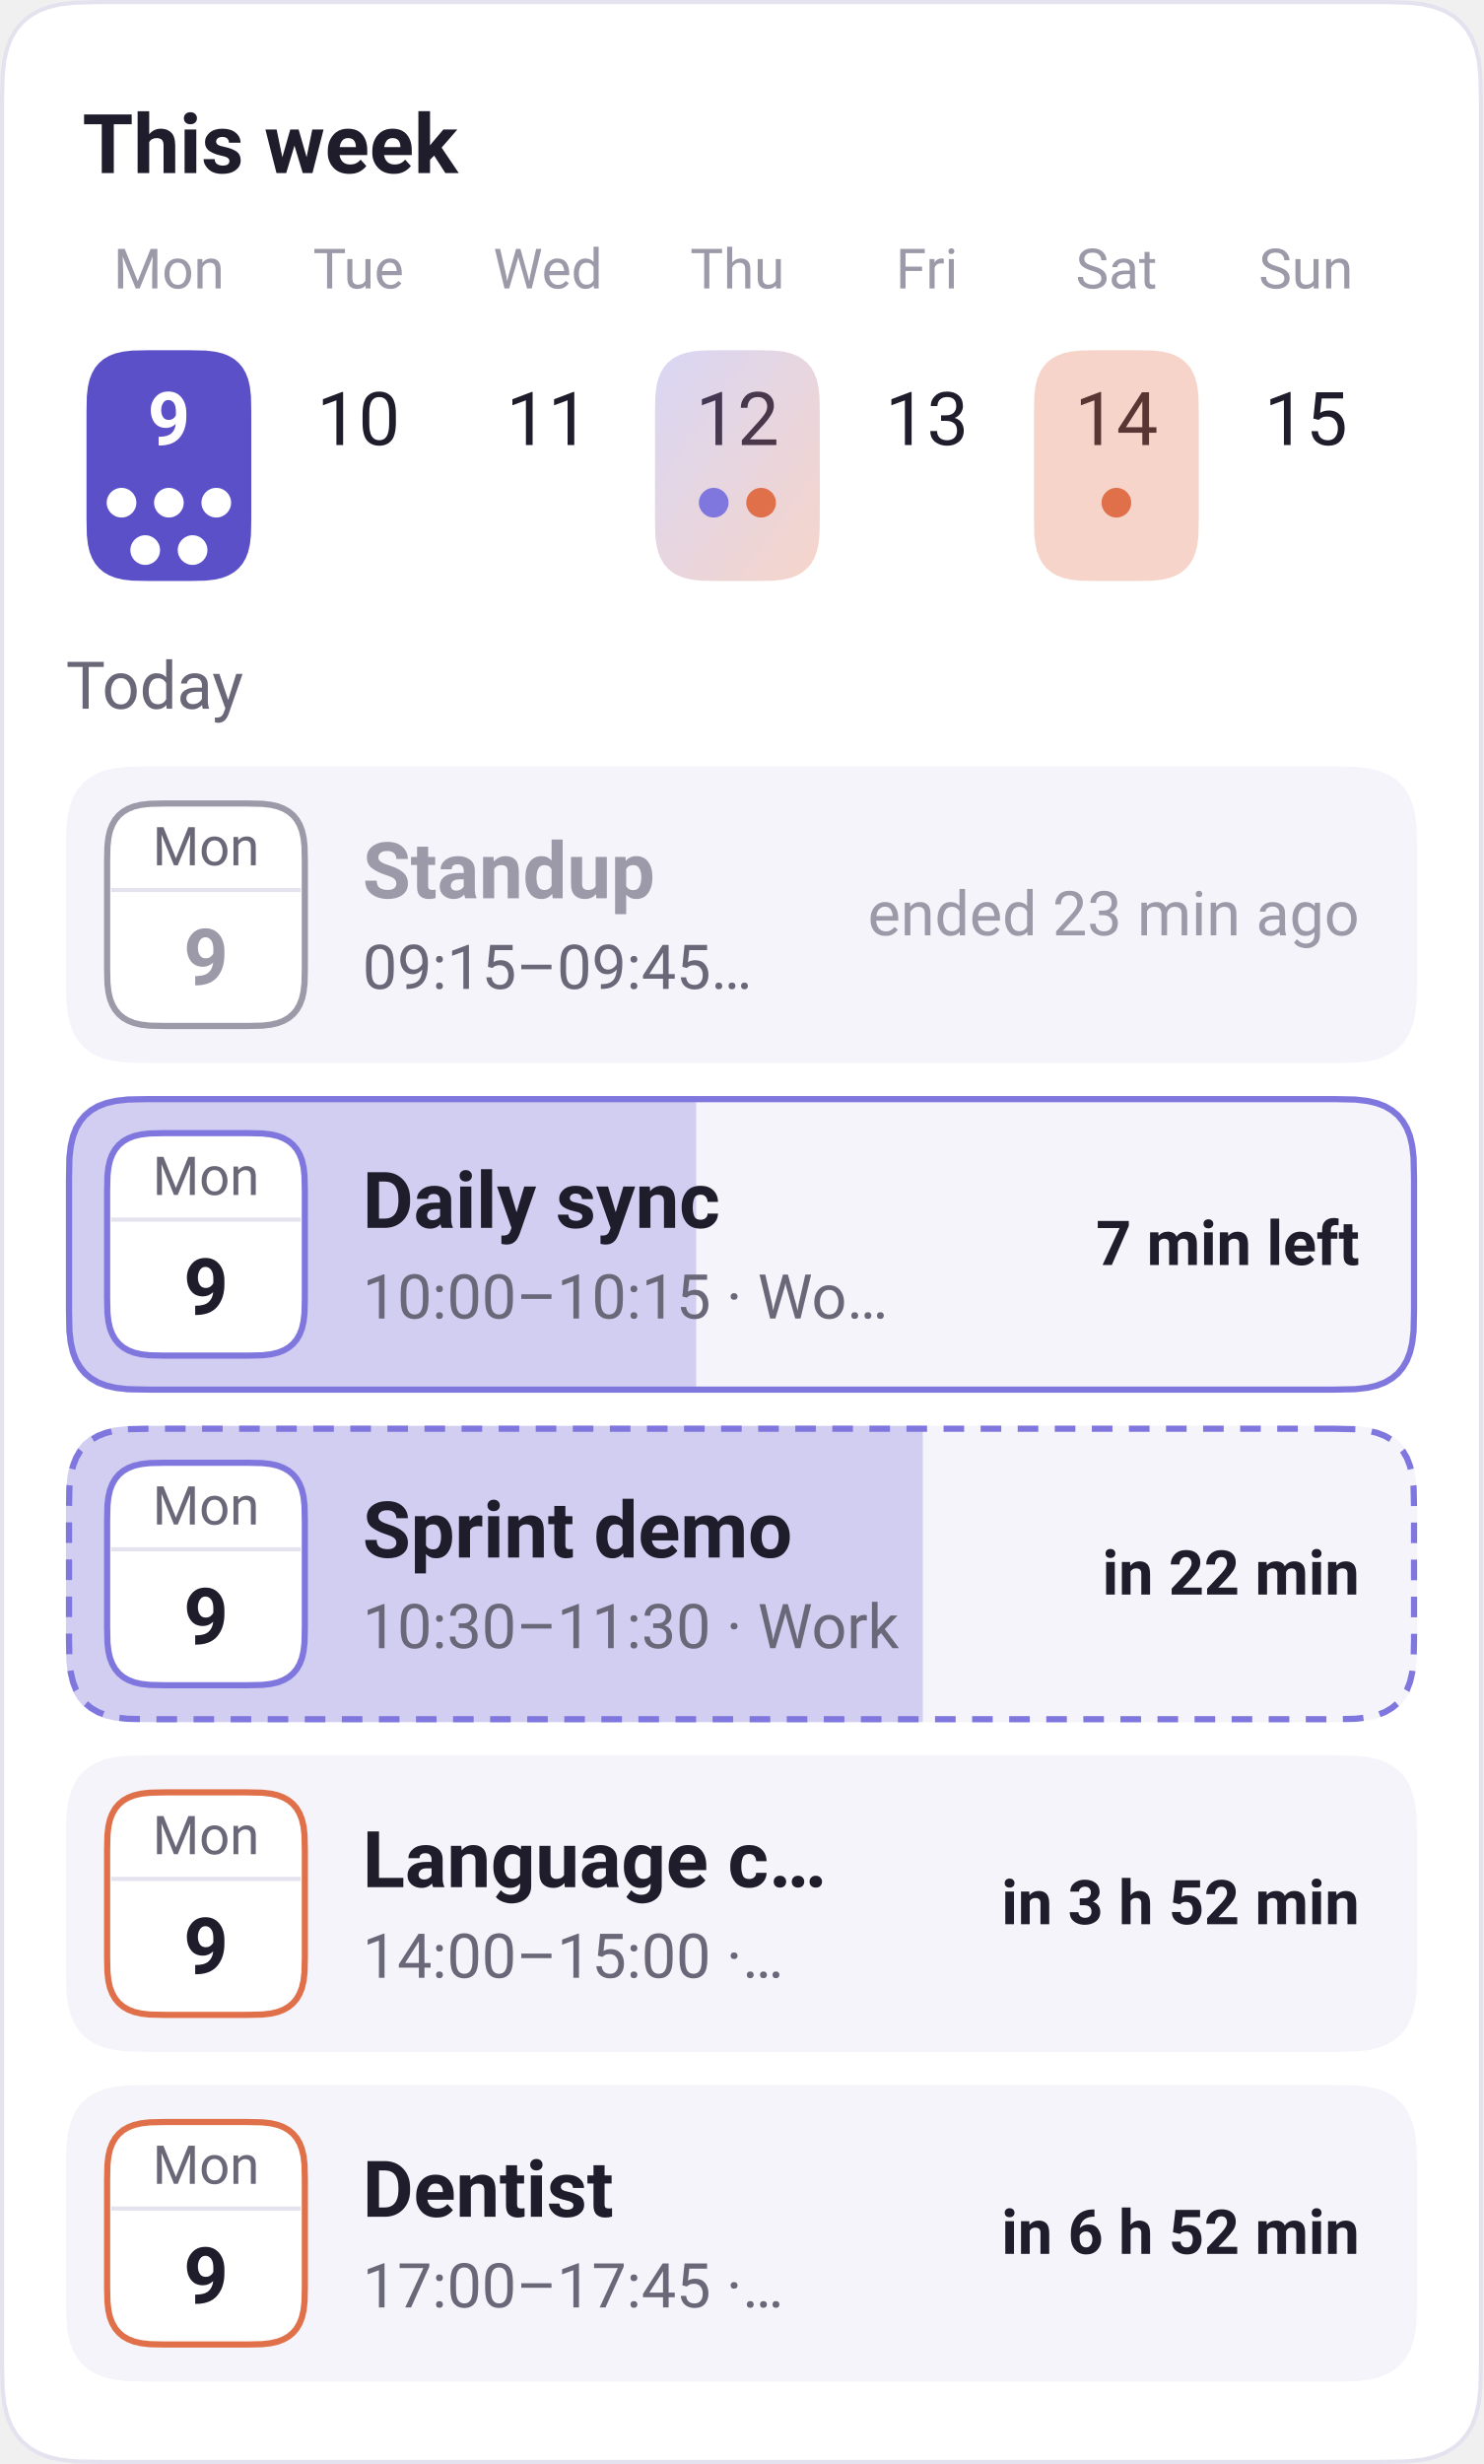
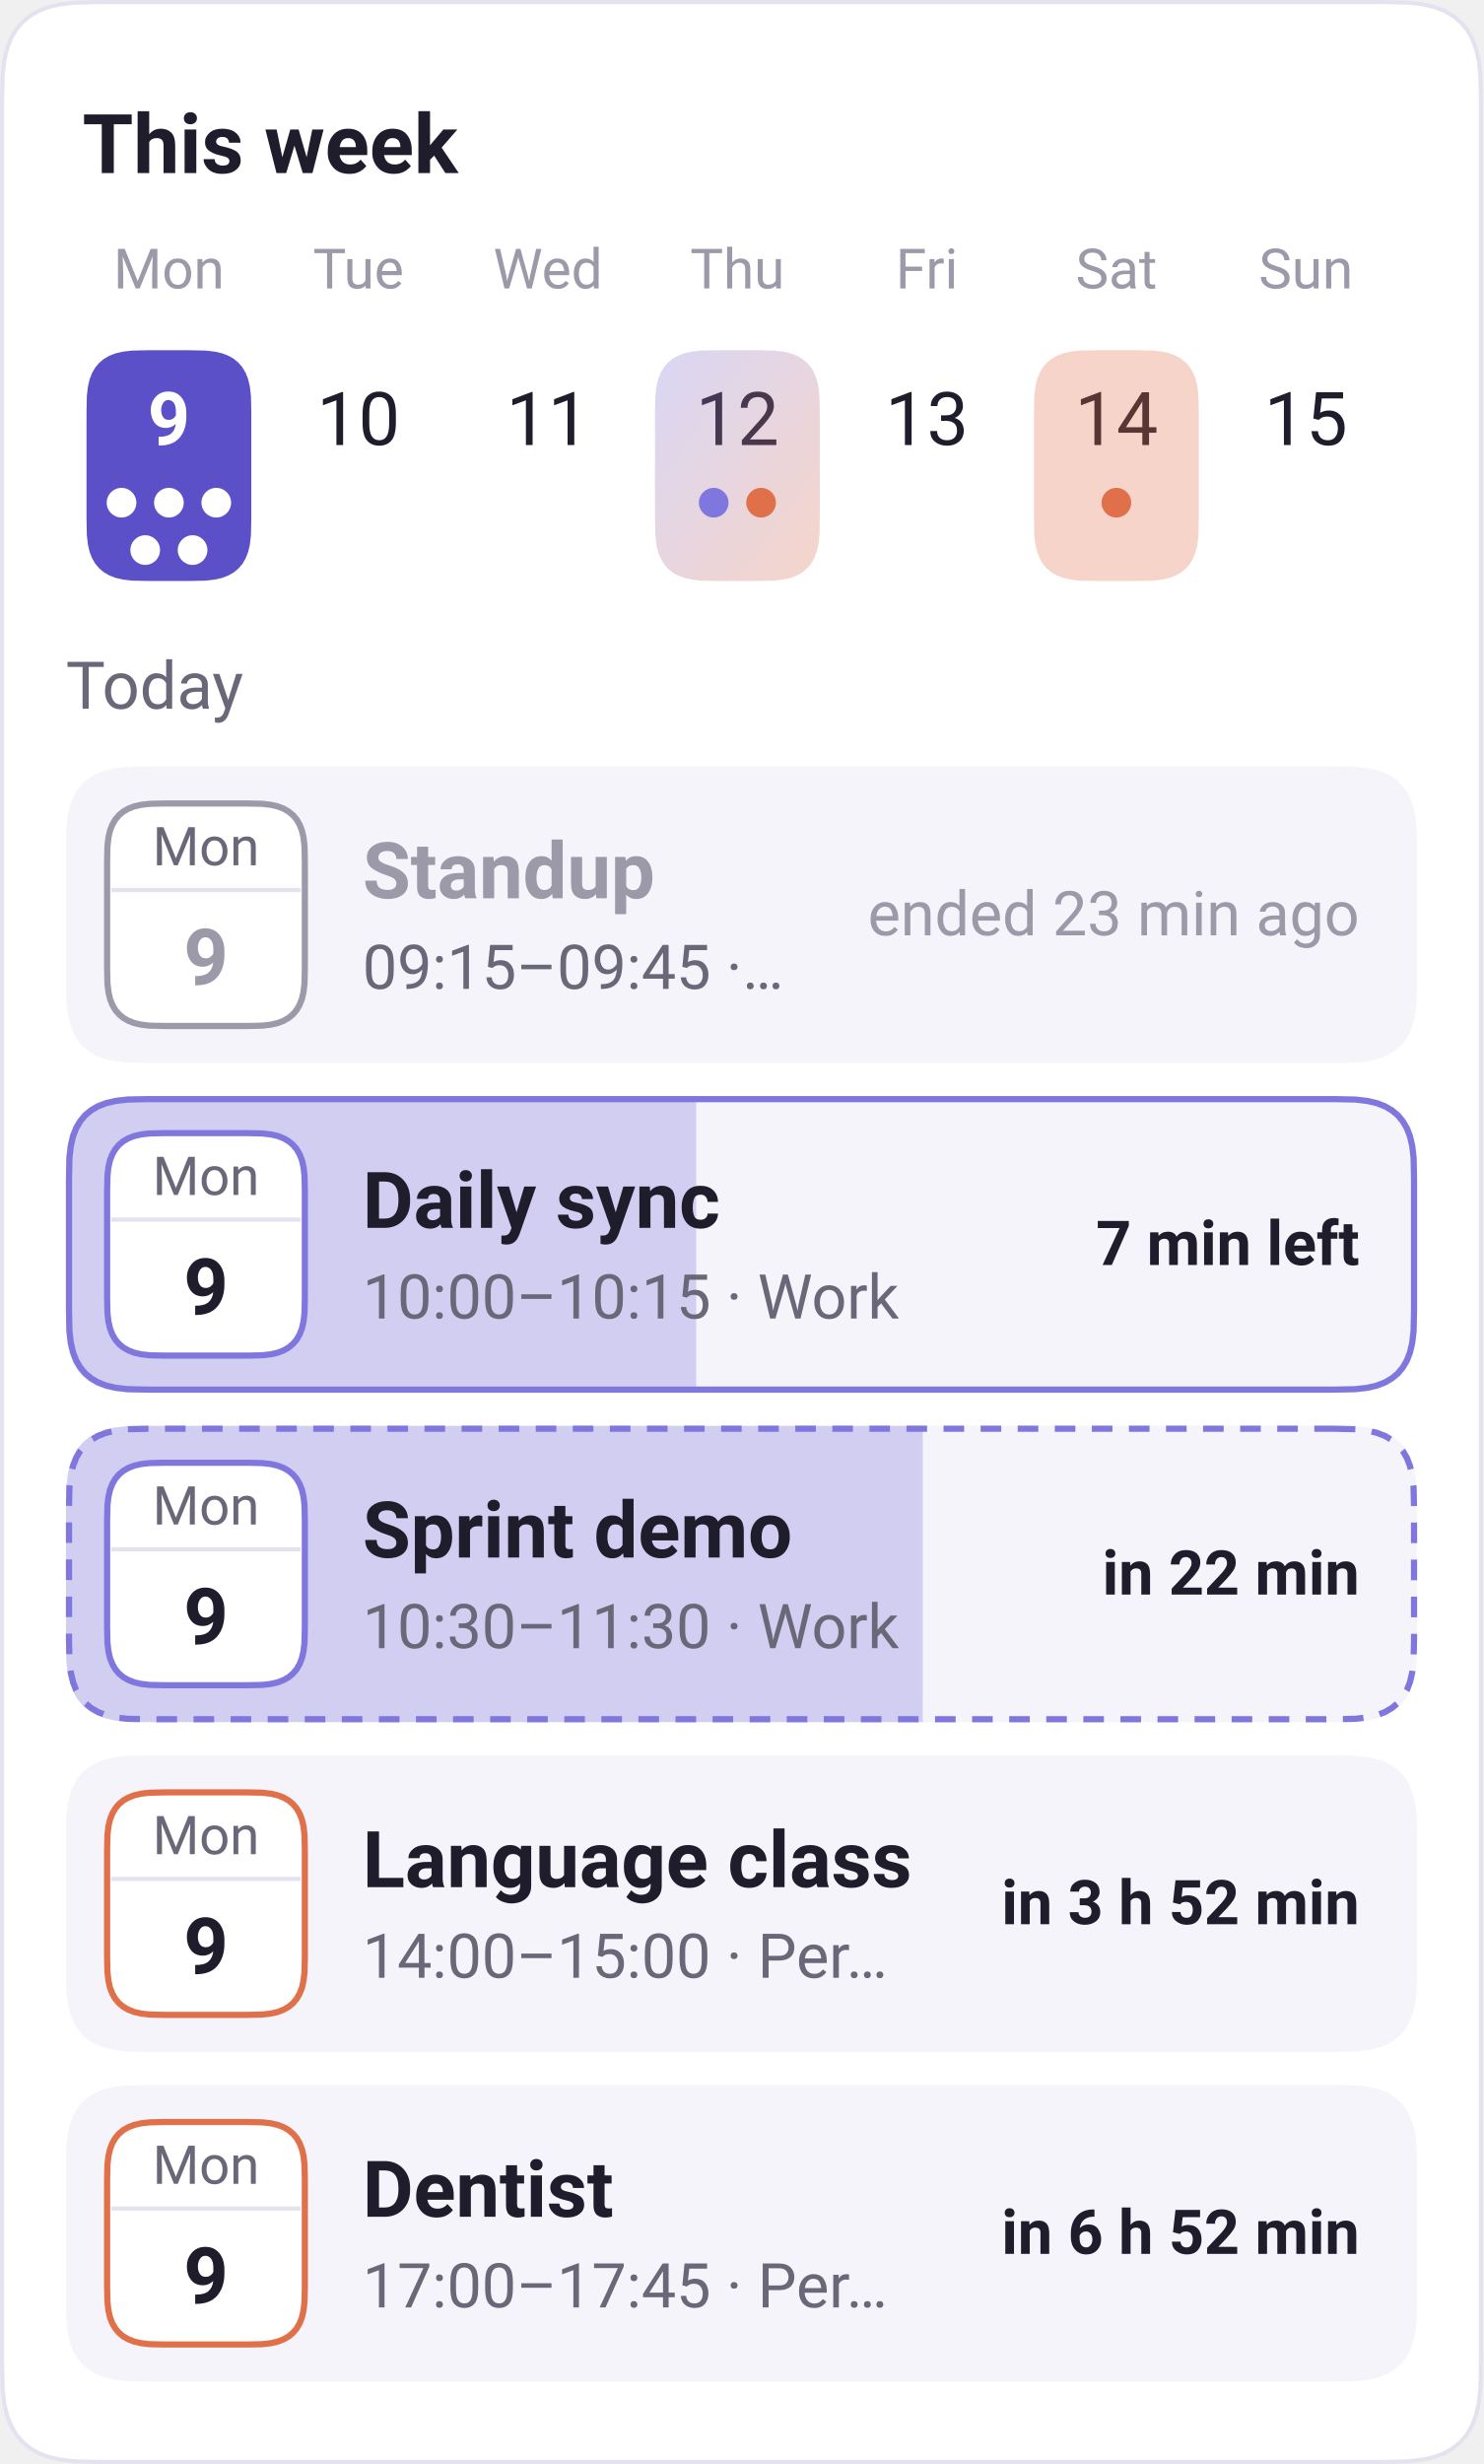
<svg xmlns="http://www.w3.org/2000/svg" width="360" height="598" viewBox="0 0 360 598" role="img" aria-label="Eventide card in a narrow layout: a week strip above the agenda">
  <style>
  text { font-family: -apple-system, BlinkMacSystemFont, "Segoe UI", Roboto, Helvetica, Arial, sans-serif; }
  .card { fill: #FFFFFF; stroke: #E4E2EE; }
  .row { fill: #F5F4FA; }
  .tile { fill: #FFFFFF; }
  .rule { stroke: #E4E2EE; }
  .t1 { fill: #1F1D2B; }
  .t2 { fill: #6A6778; }
  .t3 { fill: #9C99A8; }
  .on { fill: #FFFFFF; }
  @media (prefers-color-scheme: dark) {
    .card { fill: #1C1B24; stroke: #33313F; }
    .row { fill: #272532; }
    .tile { fill: #1C1B24; }
    .rule { stroke: #3C3A49; }
    .t1 { fill: #F2F0F8; }
    .t2 { fill: #ABA8B8; }
    .t3 { fill: #7E7B8C; }
  }
</style>
  <path d="M335.50 0.50L341.76 0.64L345.34 1.04L348.23 1.72L350.69 2.67L352.80 3.90L354.59 5.41L356.10 7.20L357.33 9.31L358.28 11.77L358.96 14.66L359.36 18.24L359.50 24.50L359.50 573.50L359.36 579.76L358.96 583.34L358.28 586.23L357.33 588.69L356.10 590.80L354.59 592.59L352.80 594.10L350.69 595.33L348.23 596.28L345.34 596.96L341.76 597.36L335.50 597.50L24.50 597.50L18.24 597.36L14.66 596.96L11.77 596.28L9.31 595.33L7.20 594.10L5.41 592.59L3.90 590.80L2.67 588.69L1.72 586.23L1.04 583.34L0.64 579.76L0.50 573.50L0.50 24.50L0.64 18.24L1.04 14.66L1.72 11.77L2.67 9.31L3.90 7.20L5.41 5.41L7.20 3.90L9.31 2.67L11.77 1.72L14.66 1.04L18.24 0.64L24.50 0.50Z" class="card" />
  <text x="20" y="42" class="t1" font-size="20" font-weight="600">This week</text>
  <text x="41" y="70" class="t3" font-size="13.5" text-anchor="middle">Mon</text>
  <text x="87" y="70" class="t3" font-size="13.5" text-anchor="middle">Tue</text>
  <text x="133" y="70" class="t3" font-size="13.5" text-anchor="middle">Wed</text>
  <text x="179" y="70" class="t3" font-size="13.5" text-anchor="middle">Thu</text>
  <text x="225" y="70" class="t3" font-size="13.5" text-anchor="middle">Fri</text>
  <text x="271" y="70" class="t3" font-size="13.5" text-anchor="middle">Sat</text>
  <text x="317" y="70" class="t3" font-size="13.5" text-anchor="middle">Sun</text>
  <path d="M46.00 85.00L49.91 85.08L52.15 85.34L53.96 85.76L55.49 86.36L56.81 87.12L57.93 88.07L58.88 89.19L59.64 90.51L60.24 92.04L60.66 93.85L60.92 96.09L61.00 100.00L61.00 126.00L60.92 129.91L60.66 132.15L60.24 133.96L59.64 135.49L58.88 136.81L57.93 137.93L56.81 138.88L55.49 139.64L53.96 140.24L52.15 140.66L49.91 140.92L46.00 141.00L36.00 141.00L32.09 140.92L29.85 140.66L28.04 140.24L26.51 139.64L25.19 138.88L24.07 137.93L23.12 136.81L22.36 135.49L21.76 133.96L21.34 132.15L21.08 129.91L21.00 126.00L21.00 100.00L21.08 96.09L21.34 93.85L21.76 92.04L22.36 90.51L23.12 89.19L24.07 88.07L25.19 87.12L26.51 86.36L28.04 85.76L29.85 85.34L32.09 85.08L36.00 85.00Z" fill="#5B50C8" />
  <text x="41" y="108" class="on" font-size="18" text-anchor="middle" font-weight="600">9</text>
  <circle cx="29.5" cy="122" r="3.6" fill="#FFFFFF" />
  <circle cx="41" cy="122" r="3.6" fill="#FFFFFF" />
  <circle cx="52.5" cy="122" r="3.6" fill="#FFFFFF" />
  <circle cx="35.25" cy="133.5" r="3.6" fill="#FFFFFF" />
  <circle cx="46.75" cy="133.5" r="3.6" fill="#FFFFFF" />
  <text x="87" y="108" class="t1" font-size="18" text-anchor="middle">10</text>
  <text x="133" y="108" class="t1" font-size="18" text-anchor="middle">11</text>
  <text x="179" y="108" class="t1" font-size="18" text-anchor="middle">12</text>
  <linearGradient id="day-2026-11-12" x1="0" y1="0" x2="1" y2="1">
    <stop offset="0%" stop-color="#7F77DD" />
    <stop offset="100%" stop-color="#E0704A" />
  </linearGradient>
  <path d="M184.00 85.00L187.91 85.08L190.15 85.34L191.96 85.76L193.49 86.36L194.81 87.12L195.93 88.07L196.88 89.19L197.64 90.51L198.24 92.04L198.66 93.85L198.92 96.09L199.00 100.00L199.00 126.00L198.92 129.91L198.66 132.15L198.24 133.96L197.64 135.49L196.88 136.81L195.93 137.93L194.81 138.88L193.49 139.64L191.96 140.24L190.15 140.66L187.91 140.92L184.00 141.00L174.00 141.00L170.09 140.92L167.85 140.66L166.04 140.24L164.51 139.64L163.19 138.88L162.07 137.93L161.12 136.81L160.36 135.49L159.76 133.96L159.34 132.15L159.08 129.91L159.00 126.00L159.00 100.00L159.08 96.09L159.34 93.85L159.76 92.04L160.36 90.51L161.12 89.19L162.07 88.07L163.19 87.12L164.51 86.36L166.04 85.76L167.85 85.34L170.09 85.08L174.00 85.00Z" fill="url(#day-2026-11-12)" opacity="0.3" />
  <circle cx="173.25" cy="122" r="3.6" fill="#7F77DD" />
  <circle cx="184.75" cy="122" r="3.6" fill="#E0704A" />
  <text x="225" y="108" class="t1" font-size="18" text-anchor="middle">13</text>
  <text x="271" y="108" class="t1" font-size="18" text-anchor="middle">14</text>
  <path d="M276.00 85.00L279.91 85.08L282.15 85.34L283.96 85.76L285.49 86.36L286.81 87.12L287.93 88.07L288.88 89.19L289.64 90.51L290.24 92.04L290.66 93.85L290.92 96.09L291.00 100.00L291.00 126.00L290.92 129.91L290.66 132.15L290.24 133.96L289.64 135.49L288.88 136.81L287.93 137.93L286.81 138.88L285.49 139.64L283.96 140.24L282.15 140.66L279.91 140.92L276.00 141.00L266.00 141.00L262.09 140.92L259.85 140.66L258.04 140.24L256.51 139.64L255.19 138.88L254.07 137.93L253.12 136.81L252.36 135.49L251.76 133.96L251.34 132.15L251.08 129.91L251.00 126.00L251.00 100.00L251.08 96.09L251.34 93.85L251.76 92.04L252.36 90.51L253.12 89.19L254.07 88.07L255.19 87.12L256.51 86.36L258.04 85.76L259.85 85.34L262.09 85.08L266.00 85.00Z" fill="#E0704A" opacity="0.3" />
  <circle cx="271" cy="122" r="3.6" fill="#E0704A" />
  <text x="317" y="108" class="t1" font-size="18" text-anchor="middle">15</text>
  <text x="16" y="172" class="t2" font-size="16">Today</text>
-   <clipPath id="row19">
+   <clipPath id="row17">
    <path d="M324.00 186.00L329.22 186.11L332.20 186.45L334.61 187.02L336.66 187.81L338.42 188.83L339.91 190.09L341.17 191.58L342.19 193.34L342.98 195.39L343.55 197.80L343.89 200.78L344.00 206.00L344.00 238.00L343.89 243.22L343.55 246.20L342.98 248.61L342.19 250.66L341.17 252.42L339.91 253.91L338.42 255.17L336.66 256.19L334.61 256.98L332.20 257.55L329.22 257.89L324.00 258.00L36.00 258.00L30.78 257.89L27.80 257.55L25.39 256.98L23.34 256.19L21.58 255.17L20.09 253.91L18.83 252.42L17.81 250.66L17.02 248.61L16.45 246.20L16.11 243.22L16.00 238.00L16.00 206.00L16.11 200.78L16.45 197.80L17.02 195.39L17.81 193.34L18.83 191.58L20.09 190.09L21.58 188.83L23.34 187.81L25.39 187.02L27.80 186.45L30.78 186.11L36.00 186.00Z" />
  </clipPath>
  <path d="M324.00 186.00L329.22 186.11L332.20 186.45L334.61 187.02L336.66 187.81L338.42 188.83L339.91 190.09L341.17 191.58L342.19 193.34L342.98 195.39L343.55 197.80L343.89 200.78L344.00 206.00L344.00 238.00L343.89 243.22L343.55 246.20L342.98 248.61L342.19 250.66L341.17 252.42L339.91 253.91L338.42 255.17L336.66 256.19L334.61 256.98L332.20 257.55L329.22 257.89L324.00 258.00L36.00 258.00L30.78 257.89L27.80 257.55L25.39 256.98L23.34 256.19L21.58 255.17L20.09 253.91L18.83 252.42L17.81 250.66L17.02 248.61L16.45 246.20L16.11 243.22L16.00 238.00L16.00 206.00L16.11 200.78L16.45 197.80L17.02 195.39L17.81 193.34L18.83 191.58L20.09 190.09L21.58 188.83L23.34 187.81L25.39 187.02L27.80 186.45L30.78 186.11L36.00 186.00Z" class="row" />
  <path d="M60.00 195.00L63.65 195.08L65.74 195.32L67.43 195.71L68.86 196.27L70.09 196.98L71.14 197.86L72.02 198.91L72.73 200.14L73.29 201.57L73.68 203.26L73.92 205.35L74.00 209.00L74.00 235.00L73.92 238.65L73.68 240.74L73.29 242.43L72.73 243.86L72.02 245.09L71.14 246.14L70.09 247.02L68.86 247.73L67.43 248.29L65.74 248.68L63.65 248.92L60.00 249.00L40.00 249.00L36.35 248.92L34.26 248.68L32.57 248.29L31.14 247.73L29.91 247.02L28.86 246.14L27.98 245.09L27.27 243.86L26.71 242.43L26.32 240.74L26.08 238.65L26.00 235.00L26.00 209.00L26.08 205.35L26.32 203.26L26.71 201.57L27.27 200.14L27.98 198.91L28.86 197.86L29.91 196.98L31.14 196.27L32.57 195.71L34.26 195.32L36.35 195.08L40.00 195.00Z" class="tile" stroke="#9C99A8" stroke-width="1.5" />
  <text x="50" y="210" class="t2" font-size="13" text-anchor="middle">Mon</text>
  <line x1="27" x2="73" y1="216" y2="216" class="rule" />
  <text x="50" y="239" class="t3" font-size="19" text-anchor="middle" font-weight="600">9</text>
  <text x="88" y="218" class="t3" font-size="19" font-weight="600">Standup</text>
-   <text x="88" y="240" class="t2" font-size="15">09:15–09:45…</text>
+   <text x="88" y="240" class="t2" font-size="15">09:15–09:45 ·…</text>
  <text x="330" y="227" class="t3" font-size="15" text-anchor="end" font-weight="400">ended 23 min ago</text>
-   <clipPath id="row20">
+   <clipPath id="row18">
    <path d="M324.00 266.00L329.22 266.11L332.20 266.45L334.61 267.02L336.66 267.81L338.42 268.83L339.91 270.09L341.17 271.58L342.19 273.34L342.98 275.39L343.55 277.80L343.89 280.78L344.00 286.00L344.00 318.00L343.89 323.22L343.55 326.20L342.98 328.61L342.19 330.66L341.17 332.42L339.91 333.91L338.42 335.17L336.66 336.19L334.61 336.98L332.20 337.55L329.22 337.89L324.00 338.00L36.00 338.00L30.78 337.89L27.80 337.55L25.39 336.98L23.34 336.19L21.58 335.17L20.09 333.91L18.83 332.42L17.81 330.66L17.02 328.61L16.45 326.20L16.11 323.22L16.00 318.00L16.00 286.00L16.11 280.78L16.45 277.80L17.02 275.39L17.81 273.34L18.83 271.58L20.09 270.09L21.58 268.83L23.34 267.81L25.39 267.02L27.80 266.45L30.78 266.11L36.00 266.00Z" />
  </clipPath>
  <path d="M324.00 266.00L329.22 266.11L332.20 266.45L334.61 267.02L336.66 267.81L338.42 268.83L339.91 270.09L341.17 271.58L342.19 273.34L342.98 275.39L343.55 277.80L343.89 280.78L344.00 286.00L344.00 318.00L343.89 323.22L343.55 326.20L342.98 328.61L342.19 330.66L341.17 332.42L339.91 333.91L338.42 335.17L336.66 336.19L334.61 336.98L332.20 337.55L329.22 337.89L324.00 338.00L36.00 338.00L30.78 337.89L27.80 337.55L25.39 336.98L23.34 336.19L21.58 335.17L20.09 333.91L18.83 332.42L17.81 330.66L17.02 328.61L16.45 326.20L16.11 323.22L16.00 318.00L16.00 286.00L16.11 280.78L16.45 277.80L17.02 275.39L17.81 273.34L18.83 271.58L20.09 270.09L21.58 268.83L23.34 267.81L25.39 267.02L27.80 266.45L30.78 266.11L36.00 266.00Z" class="row" />
-   <rect x="16" y="266" width="153" height="72" fill="#7F77DD" opacity="0.3" clip-path="url(#row20)" />
+   <rect x="16" y="266" width="153" height="72" fill="#7F77DD" opacity="0.3" clip-path="url(#row18)" />
  <path d="M324.00 266.75L329.02 266.86L331.89 267.19L334.21 267.73L336.18 268.49L337.87 269.48L339.32 270.68L340.52 272.13L341.51 273.82L342.27 275.79L342.81 278.11L343.14 280.98L343.25 286.00L343.25 318.00L343.14 323.02L342.81 325.89L342.27 328.21L341.51 330.18L340.52 331.87L339.32 333.32L337.87 334.52L336.18 335.51L334.21 336.27L331.89 336.81L329.02 337.14L324.00 337.25L36.00 337.25L30.98 337.14L28.11 336.81L25.79 336.27L23.82 335.51L22.13 334.52L20.68 333.32L19.48 331.87L18.49 330.18L17.73 328.21L17.19 325.89L16.86 323.02L16.75 318.00L16.75 286.00L16.86 280.98L17.19 278.11L17.73 275.79L18.49 273.82L19.48 272.13L20.68 270.68L22.13 269.48L23.82 268.49L25.79 267.73L28.11 267.19L30.98 266.86L36.00 266.75Z" fill="none" stroke="#7F77DD" stroke-width="1.5" />
  <path d="M60.00 275.00L63.65 275.08L65.74 275.32L67.43 275.71L68.86 276.27L70.09 276.98L71.14 277.86L72.02 278.91L72.73 280.14L73.29 281.57L73.68 283.26L73.92 285.35L74.00 289.00L74.00 315.00L73.92 318.65L73.68 320.74L73.29 322.43L72.73 323.86L72.02 325.09L71.14 326.14L70.09 327.02L68.86 327.73L67.43 328.29L65.74 328.68L63.65 328.92L60.00 329.00L40.00 329.00L36.35 328.92L34.26 328.68L32.57 328.29L31.14 327.73L29.91 327.02L28.86 326.14L27.98 325.09L27.27 323.86L26.71 322.43L26.32 320.74L26.08 318.65L26.00 315.00L26.00 289.00L26.08 285.35L26.32 283.26L26.71 281.57L27.27 280.14L27.98 278.91L28.86 277.86L29.91 276.98L31.14 276.27L32.57 275.71L34.26 275.32L36.35 275.08L40.00 275.00Z" class="tile" stroke="#7F77DD" stroke-width="1.5" />
  <text x="50" y="290" class="t2" font-size="13" text-anchor="middle">Mon</text>
  <line x1="27" x2="73" y1="296" y2="296" class="rule" />
  <text x="50" y="319" class="t1" font-size="19" text-anchor="middle" font-weight="600">9</text>
  <text x="88" y="298" class="t1" font-size="19" font-weight="600">Daily sync</text>
-   <text x="88" y="320" class="t2" font-size="15">10:00–10:15 · Wo…</text>
+   <text x="88" y="320" class="t2" font-size="15">10:00–10:15 · Work</text>
  <text x="330" y="307" class="t1" font-size="15" text-anchor="end" font-weight="600">7 min left</text>
-   <clipPath id="row21">
+   <clipPath id="row19">
    <path d="M324.00 346.00L329.22 346.11L332.20 346.45L334.61 347.02L336.66 347.81L338.42 348.83L339.91 350.09L341.17 351.58L342.19 353.34L342.98 355.39L343.55 357.80L343.89 360.78L344.00 366.00L344.00 398.00L343.89 403.22L343.55 406.20L342.98 408.61L342.19 410.66L341.17 412.42L339.91 413.91L338.42 415.17L336.66 416.19L334.61 416.98L332.20 417.55L329.22 417.89L324.00 418.00L36.00 418.00L30.78 417.89L27.80 417.55L25.39 416.98L23.34 416.19L21.58 415.17L20.09 413.91L18.83 412.42L17.81 410.66L17.02 408.61L16.45 406.20L16.11 403.22L16.00 398.00L16.00 366.00L16.11 360.78L16.45 357.80L17.02 355.39L17.81 353.34L18.83 351.58L20.09 350.09L21.58 348.83L23.34 347.81L25.39 347.02L27.80 346.45L30.78 346.11L36.00 346.00Z" />
  </clipPath>
  <path d="M324.00 346.00L329.22 346.11L332.20 346.45L334.61 347.02L336.66 347.81L338.42 348.83L339.91 350.09L341.17 351.58L342.19 353.34L342.98 355.39L343.55 357.80L343.89 360.78L344.00 366.00L344.00 398.00L343.89 403.22L343.55 406.20L342.98 408.61L342.19 410.66L341.17 412.42L339.91 413.91L338.42 415.17L336.66 416.19L334.61 416.98L332.20 417.55L329.22 417.89L324.00 418.00L36.00 418.00L30.78 417.89L27.80 417.55L25.39 416.98L23.34 416.19L21.58 415.17L20.09 413.91L18.83 412.42L17.81 410.66L17.02 408.61L16.45 406.20L16.11 403.22L16.00 398.00L16.00 366.00L16.11 360.78L16.45 357.80L17.02 355.39L17.81 353.34L18.83 351.58L20.09 350.09L21.58 348.83L23.34 347.81L25.39 347.02L27.80 346.45L30.78 346.11L36.00 346.00Z" class="row" />
-   <rect x="16" y="346" width="208" height="72" fill="#7F77DD" opacity="0.3" clip-path="url(#row21)" />
+   <rect x="16" y="346" width="208" height="72" fill="#7F77DD" opacity="0.3" clip-path="url(#row19)" />
  <path d="M324.00 346.75L329.02 346.86L331.89 347.19L334.21 347.73L336.18 348.49L337.87 349.48L339.32 350.68L340.52 352.13L341.51 353.82L342.27 355.79L342.81 358.11L343.14 360.98L343.25 366.00L343.25 398.00L343.14 403.02L342.81 405.89L342.27 408.21L341.51 410.18L340.52 411.87L339.32 413.32L337.87 414.52L336.18 415.51L334.21 416.27L331.89 416.81L329.02 417.14L324.00 417.25L36.00 417.25L30.98 417.14L28.11 416.81L25.79 416.27L23.82 415.51L22.13 414.52L20.68 413.32L19.48 411.87L18.49 410.18L17.73 408.21L17.19 405.89L16.86 403.02L16.75 398.00L16.75 366.00L16.86 360.98L17.19 358.11L17.73 355.79L18.49 353.82L19.48 352.13L20.68 350.68L22.13 349.48L23.82 348.49L25.79 347.73L28.11 347.19L30.98 346.86L36.00 346.75Z" fill="none" stroke="#7F77DD" stroke-width="1.5" stroke-dasharray="5 4" />
  <path d="M60.00 355.00L63.65 355.08L65.74 355.32L67.43 355.71L68.86 356.27L70.09 356.98L71.14 357.86L72.02 358.91L72.73 360.14L73.29 361.57L73.68 363.26L73.92 365.35L74.00 369.00L74.00 395.00L73.92 398.65L73.68 400.74L73.29 402.43L72.73 403.86L72.02 405.09L71.14 406.14L70.09 407.02L68.86 407.73L67.43 408.29L65.74 408.68L63.65 408.92L60.00 409.00L40.00 409.00L36.35 408.92L34.26 408.68L32.57 408.29L31.14 407.73L29.91 407.02L28.86 406.14L27.98 405.09L27.27 403.86L26.71 402.43L26.32 400.74L26.08 398.65L26.00 395.00L26.00 369.00L26.08 365.35L26.32 363.26L26.71 361.57L27.27 360.14L27.98 358.91L28.86 357.86L29.91 356.98L31.14 356.27L32.57 355.71L34.26 355.32L36.35 355.08L40.00 355.00Z" class="tile" stroke="#7F77DD" stroke-width="1.5" />
  <text x="50" y="370" class="t2" font-size="13" text-anchor="middle">Mon</text>
  <line x1="27" x2="73" y1="376" y2="376" class="rule" />
  <text x="50" y="399" class="t1" font-size="19" text-anchor="middle" font-weight="600">9</text>
  <text x="88" y="378" class="t1" font-size="19" font-weight="600">Sprint demo</text>
  <text x="88" y="400" class="t2" font-size="15">10:30–11:30 · Work</text>
  <text x="330" y="387" class="t1" font-size="15" text-anchor="end" font-weight="600">in 22 min</text>
-   <clipPath id="row22">
+   <clipPath id="row20">
    <path d="M324.00 426.00L329.22 426.11L332.20 426.45L334.61 427.02L336.66 427.81L338.42 428.83L339.91 430.09L341.17 431.58L342.19 433.34L342.98 435.39L343.55 437.80L343.89 440.78L344.00 446.00L344.00 478.00L343.89 483.22L343.55 486.20L342.98 488.61L342.19 490.66L341.17 492.42L339.91 493.91L338.42 495.17L336.66 496.19L334.61 496.98L332.20 497.55L329.22 497.89L324.00 498.00L36.00 498.00L30.78 497.89L27.80 497.55L25.39 496.98L23.34 496.19L21.58 495.17L20.09 493.91L18.83 492.42L17.81 490.66L17.02 488.61L16.45 486.20L16.11 483.22L16.00 478.00L16.00 446.00L16.11 440.78L16.45 437.80L17.02 435.39L17.81 433.34L18.83 431.58L20.09 430.09L21.58 428.83L23.34 427.81L25.39 427.02L27.80 426.45L30.78 426.11L36.00 426.00Z" />
  </clipPath>
  <path d="M324.00 426.00L329.22 426.11L332.20 426.45L334.61 427.02L336.66 427.81L338.42 428.83L339.91 430.09L341.17 431.58L342.19 433.34L342.98 435.39L343.55 437.80L343.89 440.78L344.00 446.00L344.00 478.00L343.89 483.22L343.55 486.20L342.98 488.61L342.19 490.66L341.17 492.42L339.91 493.91L338.42 495.17L336.66 496.19L334.61 496.98L332.20 497.55L329.22 497.89L324.00 498.00L36.00 498.00L30.78 497.89L27.80 497.55L25.39 496.98L23.34 496.19L21.58 495.17L20.09 493.91L18.83 492.42L17.81 490.66L17.02 488.61L16.45 486.20L16.11 483.22L16.00 478.00L16.00 446.00L16.11 440.78L16.45 437.80L17.02 435.39L17.81 433.34L18.83 431.58L20.09 430.09L21.58 428.83L23.34 427.81L25.39 427.02L27.80 426.45L30.78 426.11L36.00 426.00Z" class="row" />
  <path d="M60.00 435.00L63.65 435.08L65.74 435.32L67.43 435.71L68.86 436.27L70.09 436.98L71.14 437.86L72.02 438.91L72.73 440.14L73.29 441.57L73.68 443.26L73.92 445.35L74.00 449.00L74.00 475.00L73.92 478.65L73.68 480.74L73.29 482.43L72.73 483.86L72.02 485.09L71.14 486.14L70.09 487.02L68.86 487.73L67.43 488.29L65.74 488.68L63.65 488.92L60.00 489.00L40.00 489.00L36.35 488.92L34.26 488.68L32.57 488.29L31.14 487.73L29.91 487.02L28.86 486.14L27.98 485.09L27.27 483.86L26.71 482.43L26.32 480.74L26.08 478.65L26.00 475.00L26.00 449.00L26.08 445.35L26.32 443.26L26.71 441.57L27.27 440.14L27.98 438.91L28.86 437.86L29.91 436.98L31.14 436.27L32.57 435.71L34.26 435.32L36.35 435.08L40.00 435.00Z" class="tile" stroke="#E0704A" stroke-width="1.5" />
  <text x="50" y="450" class="t2" font-size="13" text-anchor="middle">Mon</text>
  <line x1="27" x2="73" y1="456" y2="456" class="rule" />
  <text x="50" y="479" class="t1" font-size="19" text-anchor="middle" font-weight="600">9</text>
-   <text x="88" y="458" class="t1" font-size="19" font-weight="600">Language c…</text>
-   <text x="88" y="480" class="t2" font-size="15">14:00–15:00 ·…</text>
+   <text x="88" y="458" class="t1" font-size="19" font-weight="600">Language class</text>
+   <text x="88" y="480" class="t2" font-size="15">14:00–15:00 · Per…</text>
  <text x="330" y="467" class="t1" font-size="15" text-anchor="end" font-weight="600">in 3 h 52 min</text>
-   <clipPath id="row23">
+   <clipPath id="row21">
    <path d="M324.00 506.00L329.22 506.11L332.20 506.45L334.61 507.02L336.66 507.81L338.42 508.83L339.91 510.09L341.17 511.58L342.19 513.34L342.98 515.39L343.55 517.80L343.89 520.78L344.00 526.00L344.00 558.00L343.89 563.22L343.55 566.20L342.98 568.61L342.19 570.66L341.17 572.42L339.91 573.91L338.42 575.17L336.66 576.19L334.61 576.98L332.20 577.55L329.22 577.89L324.00 578.00L36.00 578.00L30.78 577.89L27.80 577.55L25.39 576.98L23.34 576.19L21.58 575.17L20.09 573.91L18.83 572.42L17.81 570.66L17.02 568.61L16.45 566.20L16.11 563.22L16.00 558.00L16.00 526.00L16.11 520.78L16.45 517.80L17.02 515.39L17.81 513.34L18.83 511.58L20.09 510.09L21.58 508.83L23.34 507.81L25.39 507.02L27.80 506.45L30.78 506.11L36.00 506.00Z" />
  </clipPath>
  <path d="M324.00 506.00L329.22 506.11L332.20 506.45L334.61 507.02L336.66 507.81L338.42 508.83L339.91 510.09L341.17 511.58L342.19 513.34L342.98 515.39L343.55 517.80L343.89 520.78L344.00 526.00L344.00 558.00L343.89 563.22L343.55 566.20L342.98 568.61L342.19 570.66L341.17 572.42L339.91 573.91L338.42 575.17L336.66 576.19L334.61 576.98L332.20 577.55L329.22 577.89L324.00 578.00L36.00 578.00L30.78 577.89L27.80 577.55L25.39 576.98L23.34 576.19L21.58 575.17L20.09 573.91L18.83 572.42L17.81 570.66L17.02 568.61L16.45 566.20L16.11 563.22L16.00 558.00L16.00 526.00L16.11 520.78L16.45 517.80L17.02 515.39L17.81 513.34L18.83 511.58L20.09 510.09L21.58 508.83L23.34 507.81L25.39 507.02L27.80 506.45L30.78 506.11L36.00 506.00Z" class="row" />
  <path d="M60.00 515.00L63.65 515.08L65.74 515.32L67.43 515.71L68.86 516.27L70.09 516.98L71.14 517.86L72.02 518.91L72.73 520.14L73.29 521.57L73.68 523.26L73.92 525.35L74.00 529.00L74.00 555.00L73.92 558.65L73.68 560.74L73.29 562.43L72.73 563.86L72.02 565.09L71.14 566.14L70.09 567.02L68.86 567.73L67.43 568.29L65.74 568.68L63.65 568.92L60.00 569.00L40.00 569.00L36.35 568.92L34.26 568.68L32.57 568.29L31.14 567.73L29.91 567.02L28.86 566.14L27.98 565.09L27.27 563.86L26.71 562.43L26.32 560.74L26.08 558.65L26.00 555.00L26.00 529.00L26.08 525.35L26.32 523.26L26.71 521.57L27.27 520.14L27.98 518.91L28.86 517.86L29.91 516.98L31.14 516.27L32.57 515.71L34.26 515.32L36.35 515.08L40.00 515.00Z" class="tile" stroke="#E0704A" stroke-width="1.5" />
  <text x="50" y="530" class="t2" font-size="13" text-anchor="middle">Mon</text>
  <line x1="27" x2="73" y1="536" y2="536" class="rule" />
  <text x="50" y="559" class="t1" font-size="19" text-anchor="middle" font-weight="600">9</text>
  <text x="88" y="538" class="t1" font-size="19" font-weight="600">Dentist</text>
-   <text x="88" y="560" class="t2" font-size="15">17:00–17:45 ·…</text>
+   <text x="88" y="560" class="t2" font-size="15">17:00–17:45 · Per…</text>
  <text x="330" y="547" class="t1" font-size="15" text-anchor="end" font-weight="600">in 6 h 52 min</text>
</svg>
